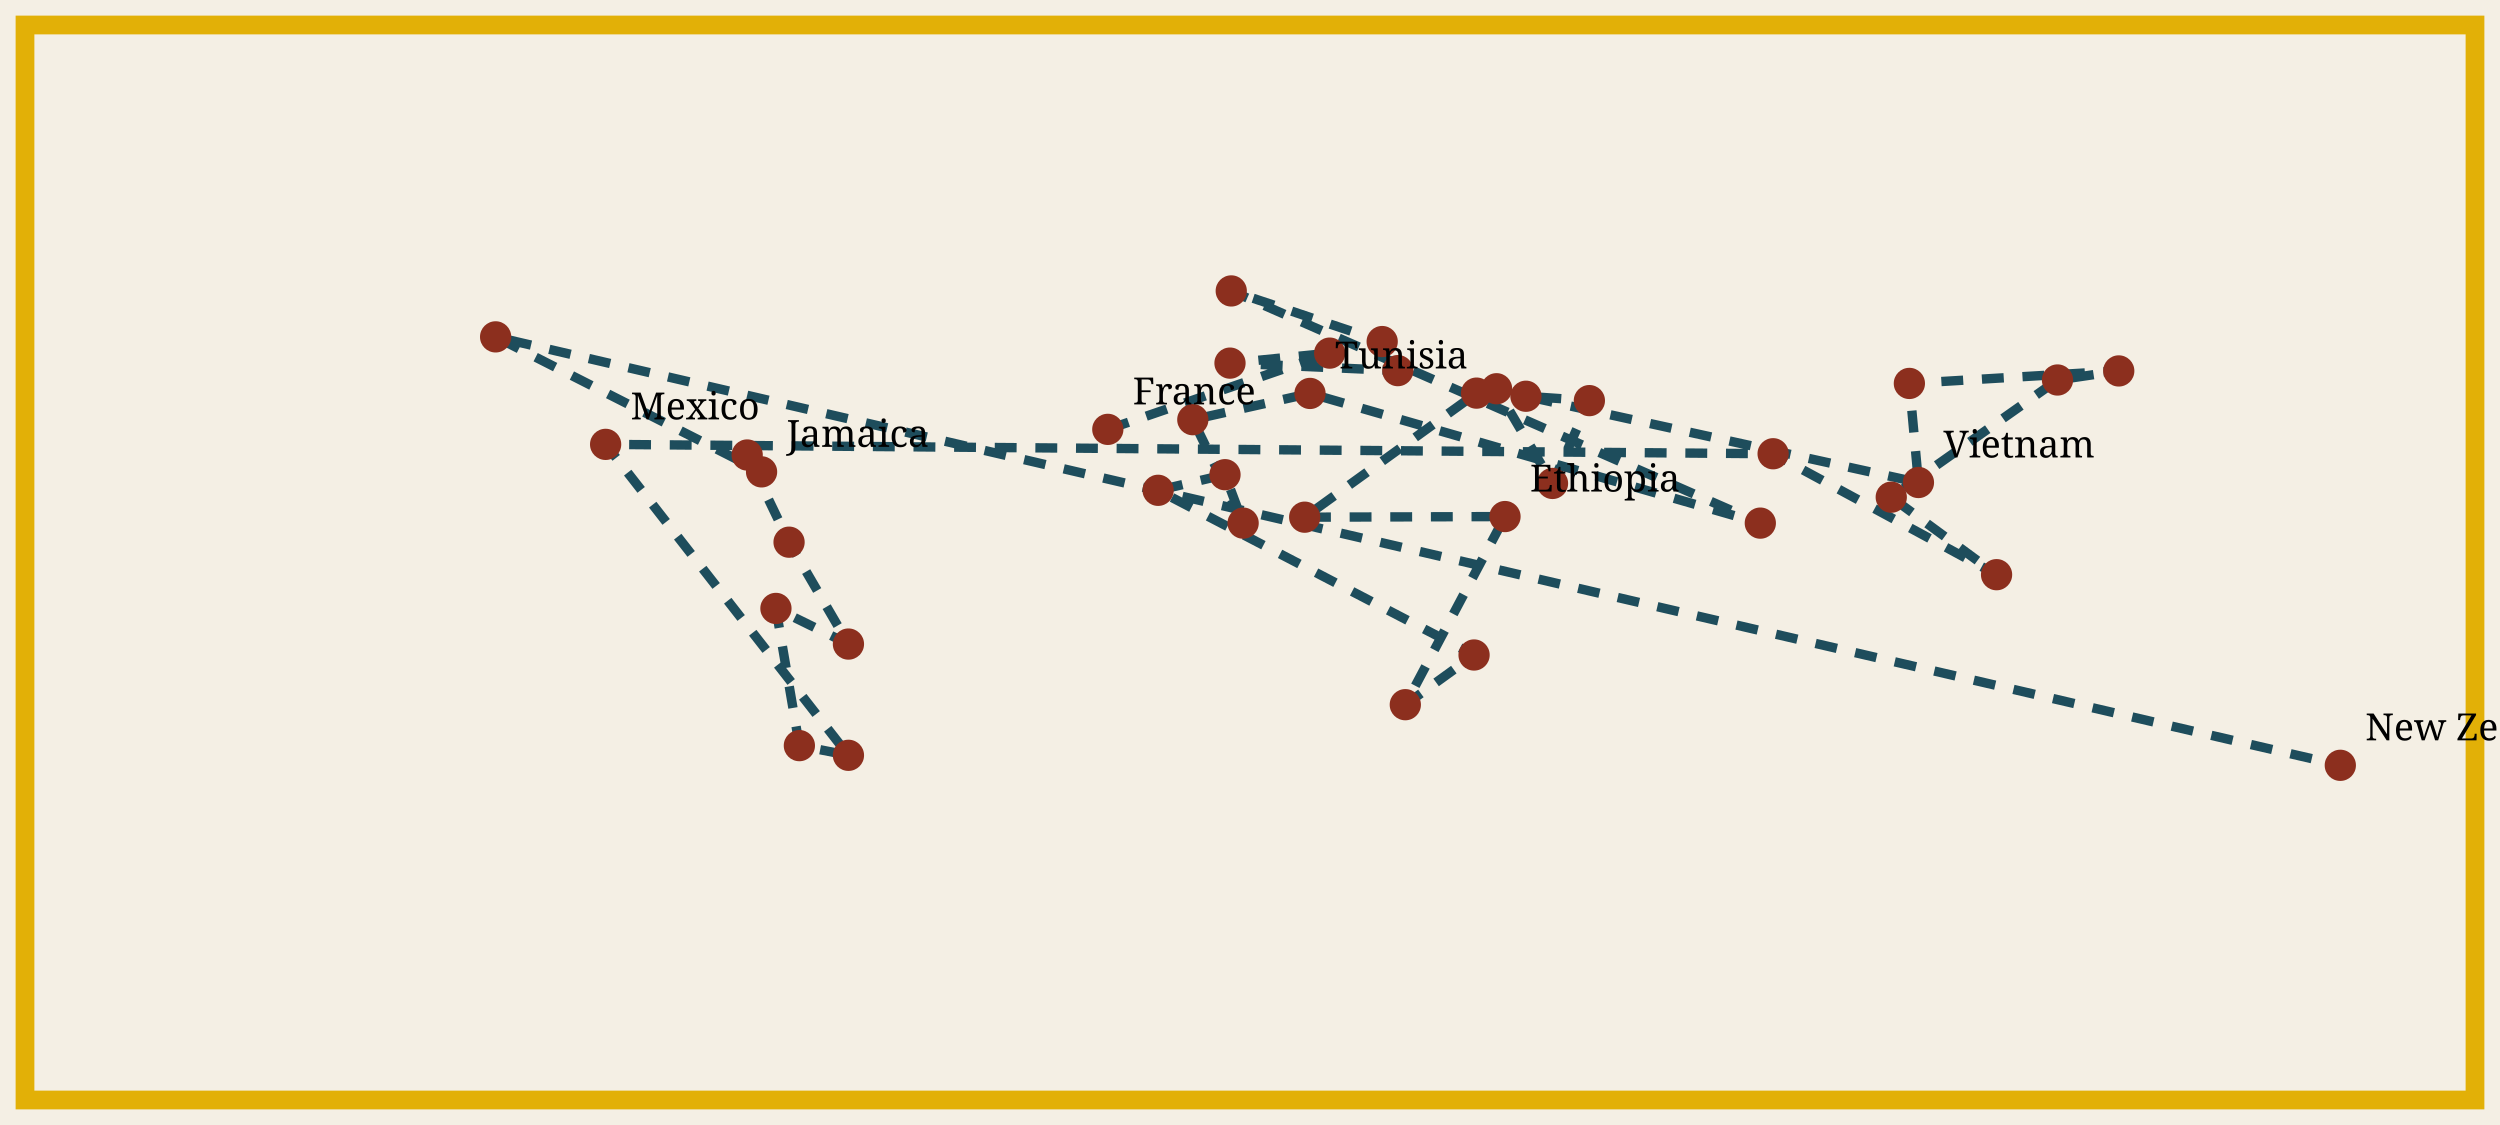
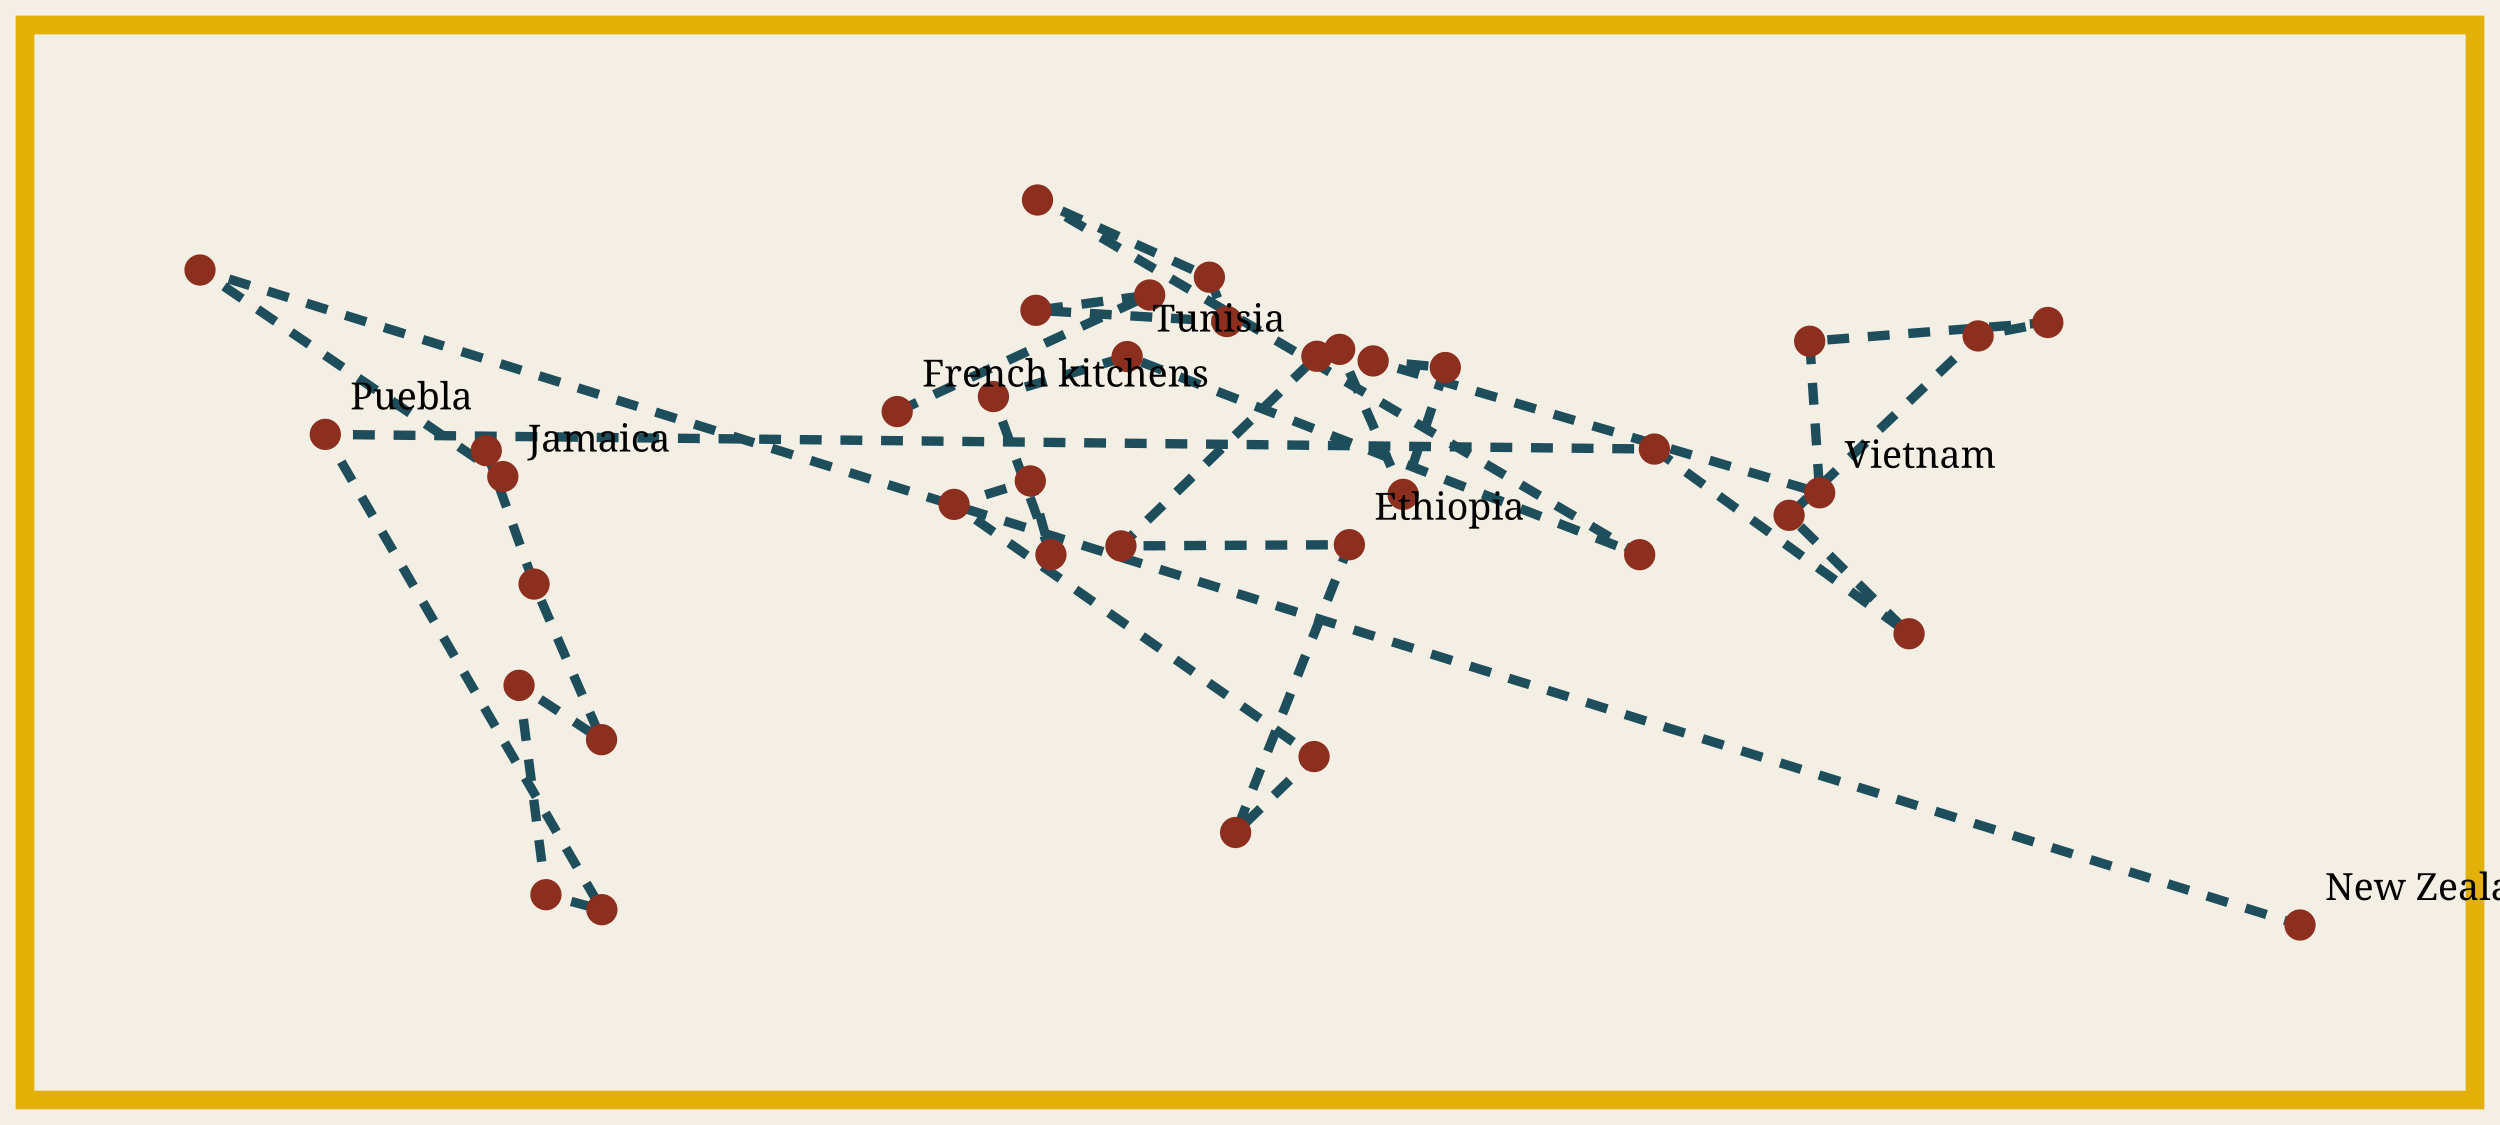
<svg xmlns="http://www.w3.org/2000/svg" viewBox="0 0 800 360">
  <rect width="800" height="360" fill="#f4efe4" />
  <rect x="8" y="8" width="784" height="344" fill="none" stroke="#e2b007" stroke-width="6" />
-   <path d="M354.5 137.4 L425.5 113.0 L393.6 116.2 L447.3 118.6 L442.3 109.3 L394.0 93.1 L563.3 167.4 L419.2 125.9 L381.7 134.3 L397.8 167.4 L392.0 151.9 L370.6 156.9 L471.7 209.6 L449.7 225.5 L481.6 165.3 L417.5 165.5 L472.5 125.8 L478.9 124.4 L496.8 154.7 L508.6 128.2 L488.3 126.8 L613.9 154.4 L611.0 122.7 L678.0 118.7 L658.4 121.6 L605.2 159.1 L638.9 183.9 L567.4 145.2 L193.8 142.2 L271.5 241.7 L255.8 238.6 L248.3 194.7 L271.5 206.1 L252.5 173.5 L239.1 145.6 L243.7 151.0 L158.6 107.8 L748.9 244.9" fill="none" stroke="#1e4d5c" stroke-width="3" stroke-dasharray="7 6" />
-   <circle cx="354.5" cy="137.4" r="5" fill="#8c2f1e" />
-   <circle cx="425.5" cy="113.0" r="5" fill="#8c2f1e" />
-   <circle cx="393.6" cy="116.2" r="5" fill="#8c2f1e" />
-   <circle cx="447.3" cy="118.6" r="5" fill="#8c2f1e" />
-   <circle cx="442.3" cy="109.3" r="5" fill="#8c2f1e" />
-   <circle cx="394.0" cy="93.1" r="5" fill="#8c2f1e" />
-   <circle cx="563.3" cy="167.4" r="5" fill="#8c2f1e" />
-   <circle cx="419.2" cy="125.9" r="5" fill="#8c2f1e" />
-   <circle cx="381.7" cy="134.3" r="5" fill="#8c2f1e" />
-   <circle cx="397.8" cy="167.4" r="5" fill="#8c2f1e" />
-   <circle cx="392.0" cy="151.9" r="5" fill="#8c2f1e" />
-   <circle cx="370.6" cy="156.9" r="5" fill="#8c2f1e" />
-   <circle cx="471.7" cy="209.6" r="5" fill="#8c2f1e" />
-   <circle cx="449.7" cy="225.5" r="5" fill="#8c2f1e" />
-   <circle cx="481.6" cy="165.3" r="5" fill="#8c2f1e" />
-   <circle cx="417.5" cy="165.5" r="5" fill="#8c2f1e" />
-   <circle cx="472.5" cy="125.8" r="5" fill="#8c2f1e" />
-   <circle cx="478.9" cy="124.4" r="5" fill="#8c2f1e" />
-   <circle cx="496.8" cy="154.7" r="5" fill="#8c2f1e" />
-   <circle cx="508.6" cy="128.2" r="5" fill="#8c2f1e" />
-   <circle cx="488.3" cy="126.8" r="5" fill="#8c2f1e" />
-   <circle cx="613.9" cy="154.4" r="5" fill="#8c2f1e" />
-   <circle cx="611.0" cy="122.7" r="5" fill="#8c2f1e" />
-   <circle cx="678.0" cy="118.7" r="5" fill="#8c2f1e" />
-   <circle cx="658.4" cy="121.6" r="5" fill="#8c2f1e" />
-   <circle cx="605.2" cy="159.1" r="5" fill="#8c2f1e" />
-   <circle cx="638.9" cy="183.9" r="5" fill="#8c2f1e" />
-   <circle cx="567.4" cy="145.2" r="5" fill="#8c2f1e" />
-   <circle cx="193.8" cy="142.2" r="5" fill="#8c2f1e" />
-   <circle cx="271.5" cy="241.7" r="5" fill="#8c2f1e" />
-   <circle cx="255.8" cy="238.6" r="5" fill="#8c2f1e" />
-   <circle cx="248.3" cy="194.7" r="5" fill="#8c2f1e" />
-   <circle cx="271.5" cy="206.1" r="5" fill="#8c2f1e" />
-   <circle cx="252.5" cy="173.5" r="5" fill="#8c2f1e" />
-   <circle cx="239.1" cy="145.6" r="5" fill="#8c2f1e" />
-   <circle cx="243.7" cy="151.0" r="5" fill="#8c2f1e" />
-   <circle cx="158.6" cy="107.8" r="5" fill="#8c2f1e" />
-   <circle cx="748.9" cy="244.9" r="5" fill="#8c2f1e" />
-   <text x="362.5" y="129.4" font-family="Georgia, serif" font-size="12">France</text>
-   <text x="427.2" y="117.9" font-family="Georgia, serif" font-size="12">Tunisia</text>
-   <text x="489.6" y="157.3" font-family="Georgia, serif" font-size="12">Ethiopia</text>
-   <text x="621.9" y="146.4" font-family="Georgia, serif" font-size="12">Vietnam</text>
-   <text x="201.8" y="134.2" font-family="Georgia, serif" font-size="12">Mexico</text>
-   <text x="251.7" y="143.0" font-family="Georgia, serif" font-size="12">Jamaica</text>
-   <text x="756.9" y="236.9" font-family="Georgia, serif" font-size="12">New Zealand</text>
+   <path d="M287.1 131.7 L367.9 94.4 L331.5 99.3 L392.6 102.9 L387.0 88.7 L332.0 64.0 L524.7 177.5 L360.7 114.1 L317.9 126.9 L336.3 177.5 L329.7 153.9 L305.3 161.4 L420.5 242.1 L395.4 266.4 L431.8 174.3 L358.7 174.7 L421.4 114.0 L428.7 111.8 L449.0 158.2 L462.5 117.6 L439.4 115.5 L582.3 157.7 L579.1 109.2 L655.3 103.2 L633.0 107.5 L572.5 164.9 L610.9 202.8 L529.4 143.7 L104.1 139.0 L192.6 291.1 L174.7 286.3 L166.1 219.3 L192.5 236.7 L170.9 186.9 L155.6 144.2 L160.9 152.5 L64.0 86.4 L736.0 296.0" fill="none" stroke="#1e4d5c" stroke-width="3" stroke-dasharray="7 6" />
+   <circle cx="287.1" cy="131.7" r="5" fill="#8c2f1e" />
+   <circle cx="367.9" cy="94.4" r="5" fill="#8c2f1e" />
+   <circle cx="331.5" cy="99.3" r="5" fill="#8c2f1e" />
+   <circle cx="392.6" cy="102.9" r="5" fill="#8c2f1e" />
+   <circle cx="387.0" cy="88.7" r="5" fill="#8c2f1e" />
+   <circle cx="332.0" cy="64.0" r="5" fill="#8c2f1e" />
+   <circle cx="524.7" cy="177.5" r="5" fill="#8c2f1e" />
+   <circle cx="360.7" cy="114.1" r="5" fill="#8c2f1e" />
+   <circle cx="317.9" cy="126.9" r="5" fill="#8c2f1e" />
+   <circle cx="336.3" cy="177.5" r="5" fill="#8c2f1e" />
+   <circle cx="329.7" cy="153.9" r="5" fill="#8c2f1e" />
+   <circle cx="305.3" cy="161.4" r="5" fill="#8c2f1e" />
+   <circle cx="420.5" cy="242.1" r="5" fill="#8c2f1e" />
+   <circle cx="395.4" cy="266.4" r="5" fill="#8c2f1e" />
+   <circle cx="431.8" cy="174.3" r="5" fill="#8c2f1e" />
+   <circle cx="358.7" cy="174.7" r="5" fill="#8c2f1e" />
+   <circle cx="421.4" cy="114.0" r="5" fill="#8c2f1e" />
+   <circle cx="428.7" cy="111.8" r="5" fill="#8c2f1e" />
+   <circle cx="449.0" cy="158.2" r="5" fill="#8c2f1e" />
+   <circle cx="462.5" cy="117.6" r="5" fill="#8c2f1e" />
+   <circle cx="439.4" cy="115.5" r="5" fill="#8c2f1e" />
+   <circle cx="582.3" cy="157.7" r="5" fill="#8c2f1e" />
+   <circle cx="579.1" cy="109.2" r="5" fill="#8c2f1e" />
+   <circle cx="655.3" cy="103.2" r="5" fill="#8c2f1e" />
+   <circle cx="633.0" cy="107.5" r="5" fill="#8c2f1e" />
+   <circle cx="572.5" cy="164.9" r="5" fill="#8c2f1e" />
+   <circle cx="610.9" cy="202.8" r="5" fill="#8c2f1e" />
+   <circle cx="529.4" cy="143.7" r="5" fill="#8c2f1e" />
+   <circle cx="104.1" cy="139.0" r="5" fill="#8c2f1e" />
+   <circle cx="192.6" cy="291.1" r="5" fill="#8c2f1e" />
+   <circle cx="174.7" cy="286.3" r="5" fill="#8c2f1e" />
+   <circle cx="166.1" cy="219.3" r="5" fill="#8c2f1e" />
+   <circle cx="192.5" cy="236.7" r="5" fill="#8c2f1e" />
+   <circle cx="170.9" cy="186.9" r="5" fill="#8c2f1e" />
+   <circle cx="155.6" cy="144.2" r="5" fill="#8c2f1e" />
+   <circle cx="160.9" cy="152.5" r="5" fill="#8c2f1e" />
+   <circle cx="64.0" cy="86.4" r="5" fill="#8c2f1e" />
+   <circle cx="736.0" cy="296.0" r="5" fill="#8c2f1e" />
+   <text x="295.1" y="123.7" font-family="Georgia, serif" font-size="12">French kitchens</text>
+   <text x="368.7" y="106.1" font-family="Georgia, serif" font-size="12">Tunisia</text>
+   <text x="439.8" y="166.3" font-family="Georgia, serif" font-size="12">Ethiopia</text>
+   <text x="590.3" y="149.7" font-family="Georgia, serif" font-size="12">Vietnam</text>
+   <text x="112.1" y="131.0" font-family="Georgia, serif" font-size="12">Puebla</text>
+   <text x="168.9" y="144.5" font-family="Georgia, serif" font-size="12">Jamaica</text>
+   <text x="744.0" y="288.0" font-family="Georgia, serif" font-size="12">New Zealand home kitchens</text>
</svg>
